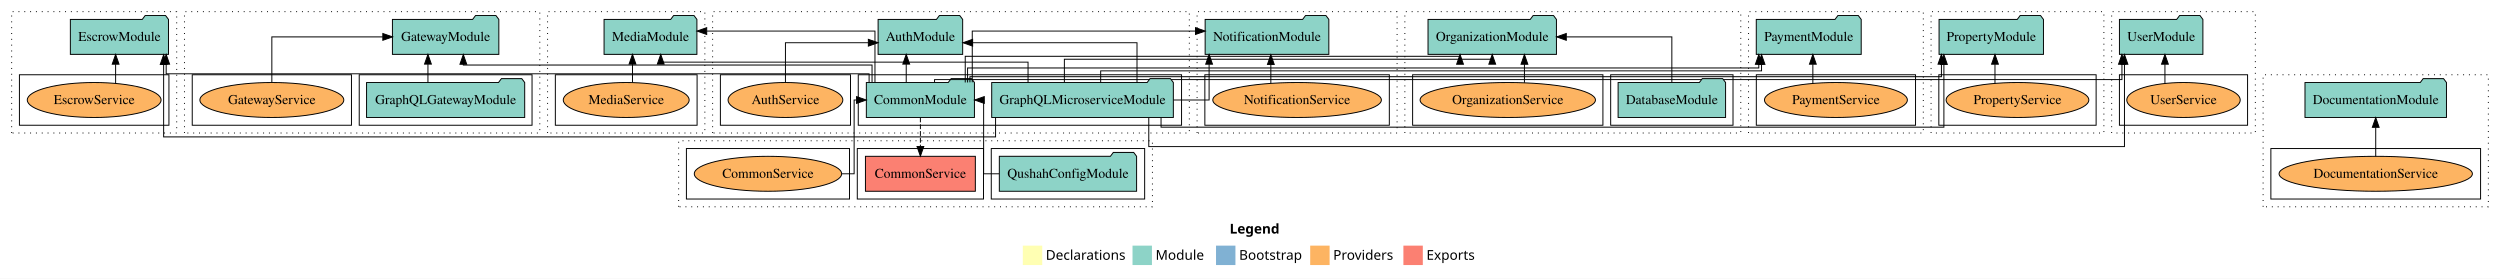
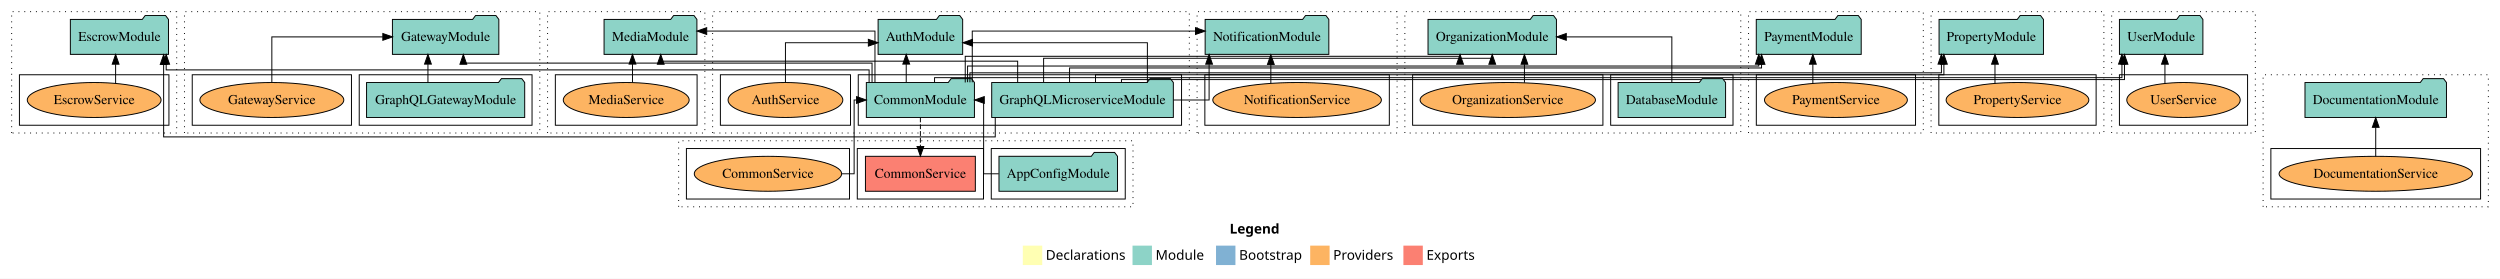
<svg xmlns="http://www.w3.org/2000/svg" width="2575pt" height="287pt" viewBox="0.00 0.00 2575.00 287.00">
  <g id="graph0" class="graph" transform="scale(1 1) rotate(0) translate(4 283)">
    <polygon fill="white" stroke="transparent" points="-4,4 -4,-283 2571,-283 2571,4 -4,4" />
    <text text-anchor="start" x="1262.51" y="-42.4" font-family="Times-12" font-weight="bold" font-size="14.00">Legend</text>
    <polygon fill="#ffffb3" stroke="transparent" points="1049.5,-10 1049.5,-30 1069.5,-30 1069.5,-10 1049.5,-10" />
    <text text-anchor="start" x="1073.13" y="-15.4" font-family="Times-12" font-size="14.00">  Declarations</text>
    <polygon fill="#8dd3c7" stroke="transparent" points="1162.5,-10 1162.5,-30 1182.5,-30 1182.5,-10 1162.5,-10" />
    <text text-anchor="start" x="1186.23" y="-15.4" font-family="Times-12" font-size="14.00">  Module</text>
    <polygon fill="#80b1d3" stroke="transparent" points="1248.5,-10 1248.5,-30 1268.5,-30 1268.5,-10 1248.5,-10" />
    <text text-anchor="start" x="1272.28" y="-15.4" font-family="Times-12" font-size="14.00">  Bootstrap</text>
    <polygon fill="#fdb462" stroke="transparent" points="1345.5,-10 1345.5,-30 1365.5,-30 1365.5,-10 1345.5,-10" />
    <text text-anchor="start" x="1369.17" y="-15.4" font-family="Times-12" font-size="14.00">  Providers</text>
    <polygon fill="#fb8072" stroke="transparent" points="1441.5,-10 1441.5,-30 1461.5,-30 1461.5,-10 1441.5,-10" />
    <text text-anchor="start" x="1465.23" y="-15.4" font-family="Times-12" font-size="14.00">  Exports</text>
-     <g id="clust1" class="cluster">
+     <g id="clust7" class="cluster">
      <polygon fill="none" stroke="black" stroke-dasharray="1,5" points="730,-146 730,-271 1221,-271 1221,-146 730,-146" />
    </g>
-     <g id="clust3" class="cluster">
+     <g id="clust9" class="cluster">
      <polygon fill="none" stroke="black" points="880,-154 880,-206 1213,-206 1213,-154 880,-154" />
    </g>
-     <g id="clust6" class="cluster">
+     <g id="clust12" class="cluster">
      <polygon fill="none" stroke="black" points="738,-154 738,-206 872,-206 872,-154 738,-154" />
    </g>
-     <g id="clust13" class="cluster">
-       <polygon fill="none" stroke="black" stroke-dasharray="1,5" points="695,-70 695,-138 1183,-138 1183,-70 695,-70" />
-     </g>
-     <g id="clust15" class="cluster">
-       <polygon fill="none" stroke="black" points="1017,-78 1017,-130 1175,-130 1175,-78 1017,-78" />
-     </g>
-     <g id="clust16" class="cluster">
+     <g id="clust19" class="cluster">
+       <polygon fill="none" stroke="black" stroke-dasharray="1,5" points="695,-70 695,-138 1163,-138 1163,-70 695,-70" />
+     </g>
+     <g id="clust21" class="cluster">
+       <polygon fill="none" stroke="black" points="1017,-78 1017,-130 1155,-130 1155,-78 1017,-78" />
+     </g>
+     <g id="clust22" class="cluster">
      <polygon fill="none" stroke="black" points="879,-78 879,-130 1009,-130 1009,-78 879,-78" />
    </g>
-     <g id="clust18" class="cluster">
+     <g id="clust24" class="cluster">
      <polygon fill="none" stroke="black" points="703,-78 703,-130 871,-130 871,-78 703,-78" />
    </g>
-     <g id="clust25" class="cluster">
+     <g id="clust31" class="cluster">
      <polygon fill="none" stroke="black" stroke-dasharray="1,5" points="2327,-70 2327,-206 2559,-206 2559,-70 2327,-70" />
    </g>
-     <g id="clust30" class="cluster">
+     <g id="clust36" class="cluster">
      <polygon fill="none" stroke="black" points="2335,-78 2335,-130 2551,-130 2551,-78 2335,-78" />
    </g>
-     <g id="clust31" class="cluster">
+     <g id="clust37" class="cluster">
      <polygon fill="none" stroke="black" stroke-dasharray="1,5" points="8,-146 8,-271 178,-271 178,-146 8,-146" />
    </g>
-     <g id="clust36" class="cluster">
+     <g id="clust42" class="cluster">
      <polygon fill="none" stroke="black" points="16,-154 16,-206 170,-206 170,-154 16,-154" />
    </g>
-     <g id="clust37" class="cluster">
+     <g id="clust43" class="cluster">
      <polygon fill="none" stroke="black" stroke-dasharray="1,5" points="186,-146 186,-271 552,-271 552,-146 186,-146" />
    </g>
-     <g id="clust39" class="cluster">
+     <g id="clust45" class="cluster">
      <polygon fill="none" stroke="black" points="366,-154 366,-206 544,-206 544,-154 366,-154" />
    </g>
-     <g id="clust42" class="cluster">
+     <g id="clust48" class="cluster">
      <polygon fill="none" stroke="black" points="194,-154 194,-206 358,-206 358,-154 194,-154" />
    </g>
-     <g id="clust55" class="cluster">
+     <g id="clust61" class="cluster">
      <polygon fill="none" stroke="black" stroke-dasharray="1,5" points="560,-146 560,-271 722,-271 722,-146 560,-146" />
    </g>
-     <g id="clust60" class="cluster">
+     <g id="clust66" class="cluster">
      <polygon fill="none" stroke="black" points="568,-154 568,-206 714,-206 714,-154 568,-154" />
    </g>
-     <g id="clust61" class="cluster">
+     <g id="clust67" class="cluster">
      <polygon fill="none" stroke="black" stroke-dasharray="1,5" points="1229,-146 1229,-271 1435,-271 1435,-146 1229,-146" />
    </g>
-     <g id="clust66" class="cluster">
+     <g id="clust72" class="cluster">
      <polygon fill="none" stroke="black" points="1237,-154 1237,-206 1427,-206 1427,-154 1237,-154" />
    </g>
-     <g id="clust67" class="cluster">
+     <g id="clust73" class="cluster">
      <polygon fill="none" stroke="black" stroke-dasharray="1,5" points="1443,-146 1443,-271 1789,-271 1789,-146 1443,-146" />
    </g>
-     <g id="clust69" class="cluster">
+     <g id="clust75" class="cluster">
      <polygon fill="none" stroke="black" points="1655,-154 1655,-206 1781,-206 1781,-154 1655,-154" />
    </g>
-     <g id="clust72" class="cluster">
+     <g id="clust78" class="cluster">
      <polygon fill="none" stroke="black" points="1451,-154 1451,-206 1647,-206 1647,-154 1451,-154" />
    </g>
-     <g id="clust73" class="cluster">
+     <g id="clust79" class="cluster">
      <polygon fill="none" stroke="black" stroke-dasharray="1,5" points="1797,-146 1797,-271 1977,-271 1977,-146 1797,-146" />
    </g>
-     <g id="clust78" class="cluster">
+     <g id="clust84" class="cluster">
      <polygon fill="none" stroke="black" points="1805,-154 1805,-206 1969,-206 1969,-154 1805,-154" />
    </g>
-     <g id="clust79" class="cluster">
+     <g id="clust85" class="cluster">
      <polygon fill="none" stroke="black" stroke-dasharray="1,5" points="1985,-146 1985,-271 2163,-271 2163,-146 1985,-146" />
    </g>
-     <g id="clust84" class="cluster">
+     <g id="clust90" class="cluster">
      <polygon fill="none" stroke="black" points="1993,-154 1993,-206 2155,-206 2155,-154 1993,-154" />
    </g>
    <g id="clust91" class="cluster">
      <polygon fill="none" stroke="black" stroke-dasharray="1,5" points="2171,-146 2171,-271 2319,-271 2319,-146 2171,-146" />
    </g>
    <g id="clust96" class="cluster">
      <polygon fill="none" stroke="black" points="2179,-154 2179,-206 2311,-206 2311,-154 2179,-154" />
    </g>
    <g id="node1" class="node">
      <polygon fill="#8dd3c7" stroke="black" points="999.67,-198 996.67,-202 975.67,-202 972.67,-198 888.33,-198 888.33,-162 999.67,-162 999.67,-198" />
      <text text-anchor="middle" x="944" y="-175.8" font-family="Times,serif" font-size="14.00">CommonModule</text>
    </g>
    <g id="node3" class="node">
      <polygon fill="#8dd3c7" stroke="black" points="987.55,-263 984.55,-267 963.55,-267 960.55,-263 900.45,-263 900.45,-227 987.55,-227 987.55,-263" />
      <text text-anchor="middle" x="944" y="-240.8" font-family="Times,serif" font-size="14.00">AuthModule</text>
    </g>
    <g id="edge1" class="edge">
      <path fill="none" stroke="black" d="M929.41,-198.11C929.41,-198.11 929.41,-216.99 929.41,-216.99" />
      <polygon fill="black" stroke="black" points="925.91,-216.99 929.41,-226.99 932.91,-216.99 925.91,-216.99" />
    </g>
    <g id="node6" class="node">
      <polygon fill="#fb8072" stroke="black" points="1000.6,-122 887.4,-122 887.4,-86 1000.6,-86 1000.6,-122" />
      <text text-anchor="middle" x="944" y="-99.8" font-family="Times,serif" font-size="14.00">CommonService </text>
    </g>
    <g id="edge5" class="edge">
      <path fill="none" stroke="black" stroke-dasharray="5,2" d="M944,-161.99C944,-161.99 944,-132.15 944,-132.15" />
      <polygon fill="black" stroke="black" points="947.5,-132.15 944,-122.15 940.5,-132.15 947.5,-132.15" />
    </g>
    <g id="node10" class="node">
      <polygon fill="#8dd3c7" stroke="black" points="169.53,-263 166.53,-267 145.53,-267 142.53,-263 68.47,-263 68.47,-227 169.53,-227 169.53,-263" />
      <text text-anchor="middle" x="119" y="-240.8" font-family="Times,serif" font-size="14.00">EscrowModule</text>
    </g>
    <g id="edge8" class="edge">
-       <path fill="none" stroke="black" d="M891.18,-198.16C891.18,-203.04 891.18,-207 891.18,-207 891.18,-207 167.16,-207 167.16,-207 167.16,-207 167.16,-216.89 167.16,-216.89" />
-       <polygon fill="black" stroke="black" points="163.66,-216.89 167.16,-226.89 170.66,-216.89 163.66,-216.89" />
+       <path fill="none" stroke="black" d="M891.18,-198.03C891.18,-204.85 891.18,-211 891.18,-211 891.18,-211 167.16,-211 167.16,-211 167.16,-211 167.16,-216.81 167.16,-216.81" />
+       <polygon fill="black" stroke="black" points="163.66,-216.81 167.16,-226.81 170.66,-216.81 163.66,-216.81" />
    </g>
    <g id="node13" class="node">
      <polygon fill="#8dd3c7" stroke="black" points="509.8,-263 506.8,-267 485.8,-267 482.8,-263 400.2,-263 400.2,-227 509.8,-227 509.8,-263" />
      <text text-anchor="middle" x="455" y="-240.8" font-family="Times,serif" font-size="14.00">GatewayModule</text>
    </g>
    <g id="edge11" class="edge">
-       <path fill="none" stroke="black" d="M894.2,-198.42C894.2,-207.28 894.2,-216 894.2,-216 894.2,-216 473.22,-216 473.22,-216 473.22,-216 473.22,-217.08 473.22,-217.08" />
-       <polygon fill="black" stroke="black" points="469.72,-216.8 473.22,-226.8 476.72,-216.8 469.72,-216.8" />
+       <path fill="none" stroke="black" d="M894.2,-198.11C894.2,-207.9 894.2,-218 894.2,-218 894.2,-218 473.22,-218 473.22,-218 473.22,-218 473.22,-218.88 473.22,-218.88" />
+       <polygon fill="black" stroke="black" points="469.72,-216.84 473.22,-226.84 476.72,-216.84 469.72,-216.84" />
    </g>
    <g id="node15" class="node">
      <polygon fill="#8dd3c7" stroke="black" points="713.81,-263 710.81,-267 689.81,-267 686.81,-263 618.19,-263 618.19,-227 713.81,-227 713.81,-263" />
      <text text-anchor="middle" x="666" y="-240.8" font-family="Times,serif" font-size="14.00">MediaModule</text>
    </g>
    <g id="edge14" class="edge">
      <path fill="none" stroke="black" d="M897.21,-198.28C897.21,-219.32 897.21,-251 897.21,-251 897.21,-251 723.91,-251 723.91,-251" />
      <polygon fill="black" stroke="black" points="723.91,-247.5 713.91,-251 723.91,-254.5 723.91,-247.5" />
    </g>
    <g id="node17" class="node">
      <polygon fill="#8dd3c7" stroke="black" points="1364.7,-263 1361.7,-267 1340.7,-267 1337.7,-263 1237.3,-263 1237.3,-227 1364.7,-227 1364.7,-263" />
      <text text-anchor="middle" x="1301" y="-240.8" font-family="Times,serif" font-size="14.00">NotificationModule</text>
    </g>
    <g id="edge17" class="edge">
      <path fill="none" stroke="black" d="M997.42,-198.28C997.42,-219.32 997.42,-251 997.42,-251 997.42,-251 1227.36,-251 1227.36,-251" />
      <polygon fill="black" stroke="black" points="1227.36,-254.5 1237.36,-251 1227.36,-247.5 1227.36,-254.5" />
    </g>
    <g id="node20" class="node">
      <polygon fill="#8dd3c7" stroke="black" points="1599.13,-263 1596.13,-267 1575.13,-267 1572.13,-263 1466.87,-263 1466.87,-227 1599.13,-227 1599.13,-263" />
      <text text-anchor="middle" x="1533" y="-240.8" font-family="Times,serif" font-size="14.00">OrganizationModule</text>
    </g>
    <g id="edge20" class="edge">
      <path fill="none" stroke="black" d="M990.19,-198.04C990.19,-210.56 990.19,-225 990.19,-225 990.19,-225 1499.84,-225 1499.84,-225 1499.84,-225 1499.84,-225.18 1499.84,-225.18" />
      <polygon fill="black" stroke="black" points="1496.34,-216.85 1499.84,-226.85 1503.34,-216.85 1496.34,-216.85" />
    </g>
    <g id="node22" class="node">
      <polygon fill="#8dd3c7" stroke="black" points="1913.04,-263 1910.04,-267 1889.04,-267 1886.04,-263 1804.96,-263 1804.96,-227 1913.04,-227 1913.04,-263" />
      <text text-anchor="middle" x="1859" y="-240.8" font-family="Times,serif" font-size="14.00">PaymentModule</text>
    </g>
    <g id="edge24" class="edge">
-       <path fill="none" stroke="black" d="M992.6,-198.04C992.6,-205.75 992.6,-213 992.6,-213 992.6,-213 1807.56,-213 1807.56,-213 1807.56,-213 1807.56,-216.76 1807.56,-216.76" />
-       <polygon fill="black" stroke="black" points="1804.06,-216.76 1807.56,-226.76 1811.06,-216.76 1804.06,-216.76" />
+       <path fill="none" stroke="black" d="M992.6,-198.32C992.6,-206.79 992.6,-215 992.6,-215 992.6,-215 1807.56,-215 1807.56,-215 1807.56,-215 1807.56,-216.86 1807.56,-216.86" />
+       <polygon fill="black" stroke="black" points="1804.06,-216.86 1807.56,-226.86 1811.06,-216.86 1804.06,-216.86" />
    </g>
    <g id="node24" class="node">
      <polygon fill="#8dd3c7" stroke="black" points="2100.76,-263 2097.76,-267 2076.76,-267 2073.76,-263 1993.24,-263 1993.24,-227 2100.76,-227 2100.76,-263" />
      <text text-anchor="middle" x="2047" y="-240.8" font-family="Times,serif" font-size="14.00">PropertyModule</text>
    </g>
    <g id="edge27" class="edge">
-       <path fill="none" stroke="black" d="M995.01,-198.19C995.01,-201.54 995.01,-204 995.01,-204 995.01,-204 1995.67,-204 1995.67,-204 1995.67,-204 1995.67,-216.9 1995.67,-216.9" />
-       <polygon fill="black" stroke="black" points="1992.17,-216.9 1995.67,-226.9 1999.17,-216.9 1992.17,-216.9" />
+       <path fill="none" stroke="black" d="M995.01,-198.21C995.01,-203.55 995.01,-208 995.01,-208 995.01,-208 1995.67,-208 1995.67,-208 1995.67,-208 1995.67,-216.93 1995.67,-216.93" />
+       <polygon fill="black" stroke="black" points="1992.17,-216.93 1995.67,-226.93 1999.17,-216.93 1992.17,-216.93" />
    </g>
    <g id="node26" class="node">
      <polygon fill="#8dd3c7" stroke="black" points="2264.98,-263 2261.98,-267 2240.98,-267 2237.98,-263 2179.02,-263 2179.02,-227 2264.98,-227 2264.98,-263" />
      <text text-anchor="middle" x="2222" y="-240.8" font-family="Times,serif" font-size="14.00">UserModule</text>
    </g>
    <g id="edge30" class="edge">
-       <path fill="none" stroke="black" d="M958.59,-198.08C958.59,-199.85 958.59,-201 958.59,-201 958.59,-201 2181.6,-201 2181.6,-201 2181.6,-201 2181.6,-216.85 2181.6,-216.85" />
-       <polygon fill="black" stroke="black" points="2178.1,-216.85 2181.6,-226.85 2185.1,-216.85 2178.1,-216.85" />
+       <path fill="none" stroke="black" d="M958.59,-198.12C958.59,-200.97 958.59,-203 958.59,-203 958.59,-203 2181.6,-203 2181.6,-203 2181.6,-203 2181.6,-216.94 2181.6,-216.94" />
+       <polygon fill="black" stroke="black" points="2178.1,-216.94 2181.6,-226.94 2185.1,-216.94 2178.1,-216.94" />
    </g>
    <g id="node2" class="node">
      <polygon fill="#8dd3c7" stroke="black" points="1204.54,-198 1201.54,-202 1180.54,-202 1177.54,-198 1017.46,-198 1017.46,-162 1204.54,-162 1204.54,-198" />
      <text text-anchor="middle" x="1111" y="-175.8" font-family="Times,serif" font-size="14.00">GraphQLMicroserviceModule</text>
    </g>
    <g id="edge2" class="edge">
-       <path fill="none" stroke="black" d="M1167.11,-198.02C1167.11,-215.37 1167.11,-239 1167.11,-239 1167.11,-239 997.81,-239 997.81,-239" />
-       <polygon fill="black" stroke="black" points="997.81,-235.5 987.81,-239 997.81,-242.5 997.81,-235.5" />
+       <path fill="none" stroke="black" d="M1177.8,-198.02C1177.8,-215.37 1177.8,-239 1177.8,-239 1177.8,-239 997.7,-239 997.7,-239" />
+       <polygon fill="black" stroke="black" points="997.7,-235.5 987.7,-239 997.7,-242.5 997.7,-235.5" />
    </g>
    <g id="edge9" class="edge">
-       <path fill="none" stroke="black" d="M1021.44,-161.89C1021.44,-152.1 1021.44,-142 1021.44,-142 1021.44,-142 164.55,-142 164.55,-142 164.55,-142 164.55,-216.59 164.55,-216.59" />
+       <path fill="none" stroke="black" d="M1021.1,-161.89C1021.1,-152.1 1021.1,-142 1021.1,-142 1021.1,-142 164.55,-142 164.55,-142 164.55,-142 164.55,-216.59 164.55,-216.59" />
      <polygon fill="black" stroke="black" points="161.05,-216.59 164.55,-226.59 168.05,-216.59 161.05,-216.59" />
    </g>
    <g id="edge15" class="edge">
-       <path fill="none" stroke="black" d="M1054.89,-198.13C1054.89,-208.31 1054.89,-219 1054.89,-219 1054.89,-219 676.56,-219 676.56,-219 676.56,-219 676.56,-219.79 676.56,-219.79" />
-       <polygon fill="black" stroke="black" points="673.06,-216.94 676.56,-226.94 680.06,-216.94 673.06,-216.94" />
+       <path fill="none" stroke="black" d="M1044.2,-198.13C1044.2,-208.71 1044.2,-220 1044.2,-220 1044.2,-220 676.56,-220 676.56,-220 676.56,-220 676.56,-220.68 676.56,-220.68" />
+       <polygon fill="black" stroke="black" points="673.06,-216.83 676.56,-226.83 680.06,-216.83 673.06,-216.83" />
    </g>
    <g id="edge18" class="edge">
      <path fill="none" stroke="black" d="M1204.71,-180C1225.44,-180 1241.37,-180 1241.37,-180 1241.37,-180 1241.37,-216.89 1241.37,-216.89" />
      <polygon fill="black" stroke="black" points="1237.87,-216.89 1241.37,-226.89 1244.87,-216.89 1237.87,-216.89" />
    </g>
    <g id="edge22" class="edge">
-       <path fill="none" stroke="black" d="M1092.3,-198.06C1092.3,-209.44 1092.3,-222 1092.3,-222 1092.3,-222 1533,-222 1533,-222 1533,-222 1533,-222.49 1533,-222.49" />
-       <polygon fill="black" stroke="black" points="1529.5,-216.88 1533,-226.88 1536.5,-216.88 1529.5,-216.88" />
+       <path fill="none" stroke="black" d="M1070.92,-198.49C1070.92,-210.14 1070.92,-223 1070.92,-223 1070.92,-223 1533,-223 1533,-223 1533,-223 1533,-223.38 1533,-223.38" />
+       <polygon fill="black" stroke="black" points="1529.5,-216.83 1533,-226.83 1536.5,-216.83 1529.5,-216.83" />
    </g>
    <g id="edge25" class="edge">
-       <path fill="none" stroke="black" d="M1129.7,-198.14C1129.7,-204.46 1129.7,-210 1129.7,-210 1129.7,-210 1810.39,-210 1810.39,-210 1810.39,-210 1810.39,-216.68 1810.39,-216.68" />
-       <polygon fill="black" stroke="black" points="1806.89,-216.68 1810.39,-226.68 1813.89,-216.68 1806.89,-216.68" />
+       <path fill="none" stroke="black" d="M1097.64,-198.04C1097.64,-205.75 1097.64,-213 1097.64,-213 1097.64,-213 1810.39,-213 1810.39,-213 1810.39,-213 1810.39,-216.76 1810.39,-216.76" />
+       <polygon fill="black" stroke="black" points="1806.89,-216.76 1810.39,-226.76 1813.89,-216.76 1806.89,-216.76" />
    </g>
    <g id="edge28" class="edge">
-       <path fill="none" stroke="black" d="M1191.88,-161.79C1191.88,-156.45 1191.88,-152 1191.88,-152 1191.88,-152 1998.21,-152 1998.21,-152 1998.21,-152 1998.21,-216.63 1998.21,-216.63" />
-       <polygon fill="black" stroke="black" points="1994.71,-216.63 1998.21,-226.63 2001.71,-216.63 1994.71,-216.63" />
+       <path fill="none" stroke="black" d="M1124.36,-198.06C1124.36,-202.49 1124.36,-206 1124.36,-206 1124.36,-206 1998.21,-206 1998.21,-206 1998.21,-206 1998.21,-216.87 1998.21,-216.87" />
+       <polygon fill="black" stroke="black" points="1994.71,-216.87 1998.21,-226.87 2001.71,-216.87 1994.71,-216.87" />
    </g>
    <g id="edge31" class="edge">
-       <path fill="none" stroke="black" d="M1179.24,-161.85C1179.24,-148.26 1179.24,-132 1179.24,-132 1179.24,-132 2184.19,-132 2184.19,-132 2184.19,-132 2184.19,-216.84 2184.19,-216.84" />
-       <polygon fill="black" stroke="black" points="2180.69,-216.84 2184.19,-226.84 2187.69,-216.84 2180.69,-216.84" />
+       <path fill="none" stroke="black" d="M1151.08,-198.08C1151.08,-199.85 1151.08,-201 1151.08,-201 1151.08,-201 2184.19,-201 2184.19,-201 2184.19,-201 2184.19,-216.85 2184.19,-216.85" />
+       <polygon fill="black" stroke="black" points="2180.69,-216.85 2184.19,-226.85 2187.69,-216.85 2180.69,-216.85" />
    </g>
    <g id="node4" class="node">
      <ellipse fill="#fdb462" stroke="black" cx="805" cy="-180" rx="59.11" ry="18" />
      <text text-anchor="middle" x="805" y="-175.8" font-family="Times,serif" font-size="14.00">AuthService</text>
    </g>
    <g id="edge3" class="edge">
      <path fill="none" stroke="black" d="M805,-198.02C805,-215.37 805,-239 805,-239 805,-239 890.4,-239 890.4,-239" />
      <polygon fill="black" stroke="black" points="890.4,-242.5 900.4,-239 890.4,-235.5 890.4,-242.5" />
    </g>
    <g id="node5" class="node">
-       <polygon fill="#8dd3c7" stroke="black" points="1166.7,-122 1163.7,-126 1142.7,-126 1139.7,-122 1025.3,-122 1025.3,-86 1166.7,-86 1166.7,-122" />
-       <text text-anchor="middle" x="1096" y="-99.8" font-family="Times,serif" font-size="14.00">QushahConfigModule</text>
+       <polygon fill="#8dd3c7" stroke="black" points="1147.05,-122 1144.05,-126 1123.05,-126 1120.05,-122 1024.95,-122 1024.95,-86 1147.05,-86 1147.05,-122" />
+       <text text-anchor="middle" x="1086" y="-99.8" font-family="Times,serif" font-size="14.00">AppConfigModule</text>
    </g>
    <g id="edge4" class="edge">
-       <path fill="none" stroke="black" d="M1025.07,-104C1015.63,-104 1009.14,-104 1009.14,-104 1009.14,-104 1009.14,-180 1009.14,-180 1009.14,-180 1008.21,-180 1008.21,-180" />
+       <path fill="none" stroke="black" d="M1024.69,-104C1015.56,-104 1009.14,-104 1009.14,-104 1009.14,-104 1009.14,-180 1009.14,-180 1009.14,-180 1008.21,-180 1008.21,-180" />
      <polygon fill="black" stroke="black" points="1009.81,-176.5 999.81,-180 1009.81,-183.5 1009.81,-176.5" />
    </g>
    <g id="node7" class="node">
      <ellipse fill="#fdb462" stroke="black" cx="787" cy="-104" rx="75.88" ry="18" />
      <text text-anchor="middle" x="787" y="-99.8" font-family="Times,serif" font-size="14.00">CommonService</text>
    </g>
    <g id="edge6" class="edge">
      <path fill="none" stroke="black" d="M863.04,-104C870.71,-104 875.75,-104 875.75,-104 875.75,-104 875.75,-180 875.75,-180 875.75,-180 878.27,-180 878.27,-180" />
      <polygon fill="black" stroke="black" points="878.27,-183.5 888.27,-180 878.27,-176.5 878.27,-183.5" />
    </g>
    <g id="node8" class="node">
      <ellipse fill="#fdb462" stroke="black" cx="2443" cy="-104" rx="99.56" ry="18" />
      <text text-anchor="middle" x="2443" y="-99.8" font-family="Times,serif" font-size="14.00">DocumentationService</text>
    </g>
    <g id="node9" class="node">
      <polygon fill="#8dd3c7" stroke="black" points="2515.86,-198 2512.86,-202 2491.86,-202 2488.86,-198 2370.14,-198 2370.14,-162 2515.86,-162 2515.86,-198" />
      <text text-anchor="middle" x="2443" y="-175.8" font-family="Times,serif" font-size="14.00">DocumentationModule</text>
    </g>
    <g id="edge7" class="edge">
      <path fill="none" stroke="black" d="M2443,-122.01C2443,-122.01 2443,-151.85 2443,-151.85" />
      <polygon fill="black" stroke="black" points="2439.5,-151.85 2443,-161.85 2446.5,-151.85 2439.5,-151.85" />
    </g>
    <g id="node11" class="node">
      <ellipse fill="#fdb462" stroke="black" cx="93" cy="-180" rx="68.9" ry="18" />
      <text text-anchor="middle" x="93" y="-175.8" font-family="Times,serif" font-size="14.00">EscrowService</text>
    </g>
    <g id="edge10" class="edge">
      <path fill="none" stroke="black" d="M115.09,-197.08C115.09,-197.08 115.09,-216.9 115.09,-216.9" />
      <polygon fill="black" stroke="black" points="111.59,-216.9 115.09,-226.9 118.59,-216.9 111.59,-216.9" />
    </g>
    <g id="node12" class="node">
      <polygon fill="#8dd3c7" stroke="black" points="536.44,-198 533.44,-202 512.44,-202 509.44,-198 373.56,-198 373.56,-162 536.44,-162 536.44,-198" />
      <text text-anchor="middle" x="455" y="-175.8" font-family="Times,serif" font-size="14.00">GraphQLGatewayModule</text>
    </g>
    <g id="edge12" class="edge">
      <path fill="none" stroke="black" d="M436.78,-198.11C436.78,-198.11 436.78,-216.99 436.78,-216.99" />
      <polygon fill="black" stroke="black" points="433.28,-216.99 436.78,-226.99 440.28,-216.99 433.28,-216.99" />
    </g>
    <g id="node14" class="node">
      <ellipse fill="#fdb462" stroke="black" cx="276" cy="-180" rx="74.11" ry="18" />
      <text text-anchor="middle" x="276" y="-175.8" font-family="Times,serif" font-size="14.00">GatewayService</text>
    </g>
    <g id="edge13" class="edge">
      <path fill="none" stroke="black" d="M276,-198.11C276,-217.34 276,-245 276,-245 276,-245 390.32,-245 390.32,-245" />
      <polygon fill="black" stroke="black" points="390.32,-248.5 400.32,-245 390.32,-241.5 390.32,-248.5" />
    </g>
    <g id="node16" class="node">
      <ellipse fill="#fdb462" stroke="black" cx="641" cy="-180" rx="64.82" ry="18" />
      <text text-anchor="middle" x="641" y="-175.8" font-family="Times,serif" font-size="14.00">MediaService</text>
    </g>
    <g id="edge16" class="edge">
      <path fill="none" stroke="black" d="M647.45,-198.11C647.45,-198.11 647.45,-216.99 647.45,-216.99" />
      <polygon fill="black" stroke="black" points="643.95,-216.99 647.45,-226.99 650.95,-216.99 643.95,-216.99" />
    </g>
    <g id="node18" class="node">
      <ellipse fill="#fdb462" stroke="black" cx="1332" cy="-180" rx="86.81" ry="18" />
      <text text-anchor="middle" x="1332" y="-175.8" font-family="Times,serif" font-size="14.00">NotificationService</text>
    </g>
    <g id="edge19" class="edge">
      <path fill="none" stroke="black" d="M1304.97,-197.42C1304.97,-197.42 1304.97,-216.62 1304.97,-216.62" />
      <polygon fill="black" stroke="black" points="1301.47,-216.62 1304.97,-226.62 1308.47,-216.62 1301.47,-216.62" />
    </g>
    <g id="node19" class="node">
      <polygon fill="#8dd3c7" stroke="black" points="1773.35,-198 1770.35,-202 1749.35,-202 1746.35,-198 1662.65,-198 1662.65,-162 1773.35,-162 1773.35,-198" />
      <text text-anchor="middle" x="1718" y="-175.8" font-family="Times,serif" font-size="14.00">DatabaseModule</text>
    </g>
    <g id="edge21" class="edge">
      <path fill="none" stroke="black" d="M1718,-198.11C1718,-217.34 1718,-245 1718,-245 1718,-245 1609.27,-245 1609.27,-245" />
      <polygon fill="black" stroke="black" points="1609.27,-241.5 1599.27,-245 1609.27,-248.5 1609.27,-241.5" />
    </g>
    <g id="node21" class="node">
      <ellipse fill="#fdb462" stroke="black" cx="1549" cy="-180" rx="90.31" ry="18" />
      <text text-anchor="middle" x="1549" y="-175.8" font-family="Times,serif" font-size="14.00">OrganizationService</text>
    </g>
    <g id="edge23" class="edge">
      <path fill="none" stroke="black" d="M1566.16,-197.76C1566.16,-197.76 1566.16,-216.81 1566.16,-216.81" />
      <polygon fill="black" stroke="black" points="1562.66,-216.81 1566.16,-226.81 1569.66,-216.81 1562.66,-216.81" />
    </g>
    <g id="node23" class="node">
      <ellipse fill="#fdb462" stroke="black" cx="1887" cy="-180" rx="73.57" ry="18" />
      <text text-anchor="middle" x="1887" y="-175.8" font-family="Times,serif" font-size="14.00">PaymentService</text>
    </g>
    <g id="edge26" class="edge">
      <path fill="none" stroke="black" d="M1863.24,-197.08C1863.24,-197.08 1863.24,-216.9 1863.24,-216.9" />
      <polygon fill="black" stroke="black" points="1859.74,-216.9 1863.24,-226.9 1866.74,-216.9 1859.74,-216.9" />
    </g>
    <g id="node25" class="node">
      <ellipse fill="#fdb462" stroke="black" cx="2074" cy="-180" rx="73.49" ry="18" />
      <text text-anchor="middle" x="2074" y="-175.8" font-family="Times,serif" font-size="14.00">PropertyService</text>
    </g>
    <g id="edge29" class="edge">
      <path fill="none" stroke="black" d="M2050.82,-197.08C2050.82,-197.08 2050.82,-216.9 2050.82,-216.9" />
      <polygon fill="black" stroke="black" points="2047.32,-216.9 2050.82,-226.9 2054.32,-216.9 2047.32,-216.9" />
    </g>
    <g id="node27" class="node">
      <ellipse fill="#fdb462" stroke="black" cx="2245" cy="-180" rx="58.44" ry="18" />
      <text text-anchor="middle" x="2245" y="-175.8" font-family="Times,serif" font-size="14.00">UserService</text>
    </g>
    <g id="edge32" class="edge">
      <path fill="none" stroke="black" d="M2225.88,-197.08C2225.88,-197.08 2225.88,-216.9 2225.88,-216.9" />
      <polygon fill="black" stroke="black" points="2222.38,-216.9 2225.88,-226.9 2229.38,-216.9 2222.38,-216.9" />
    </g>
  </g>
</svg>
